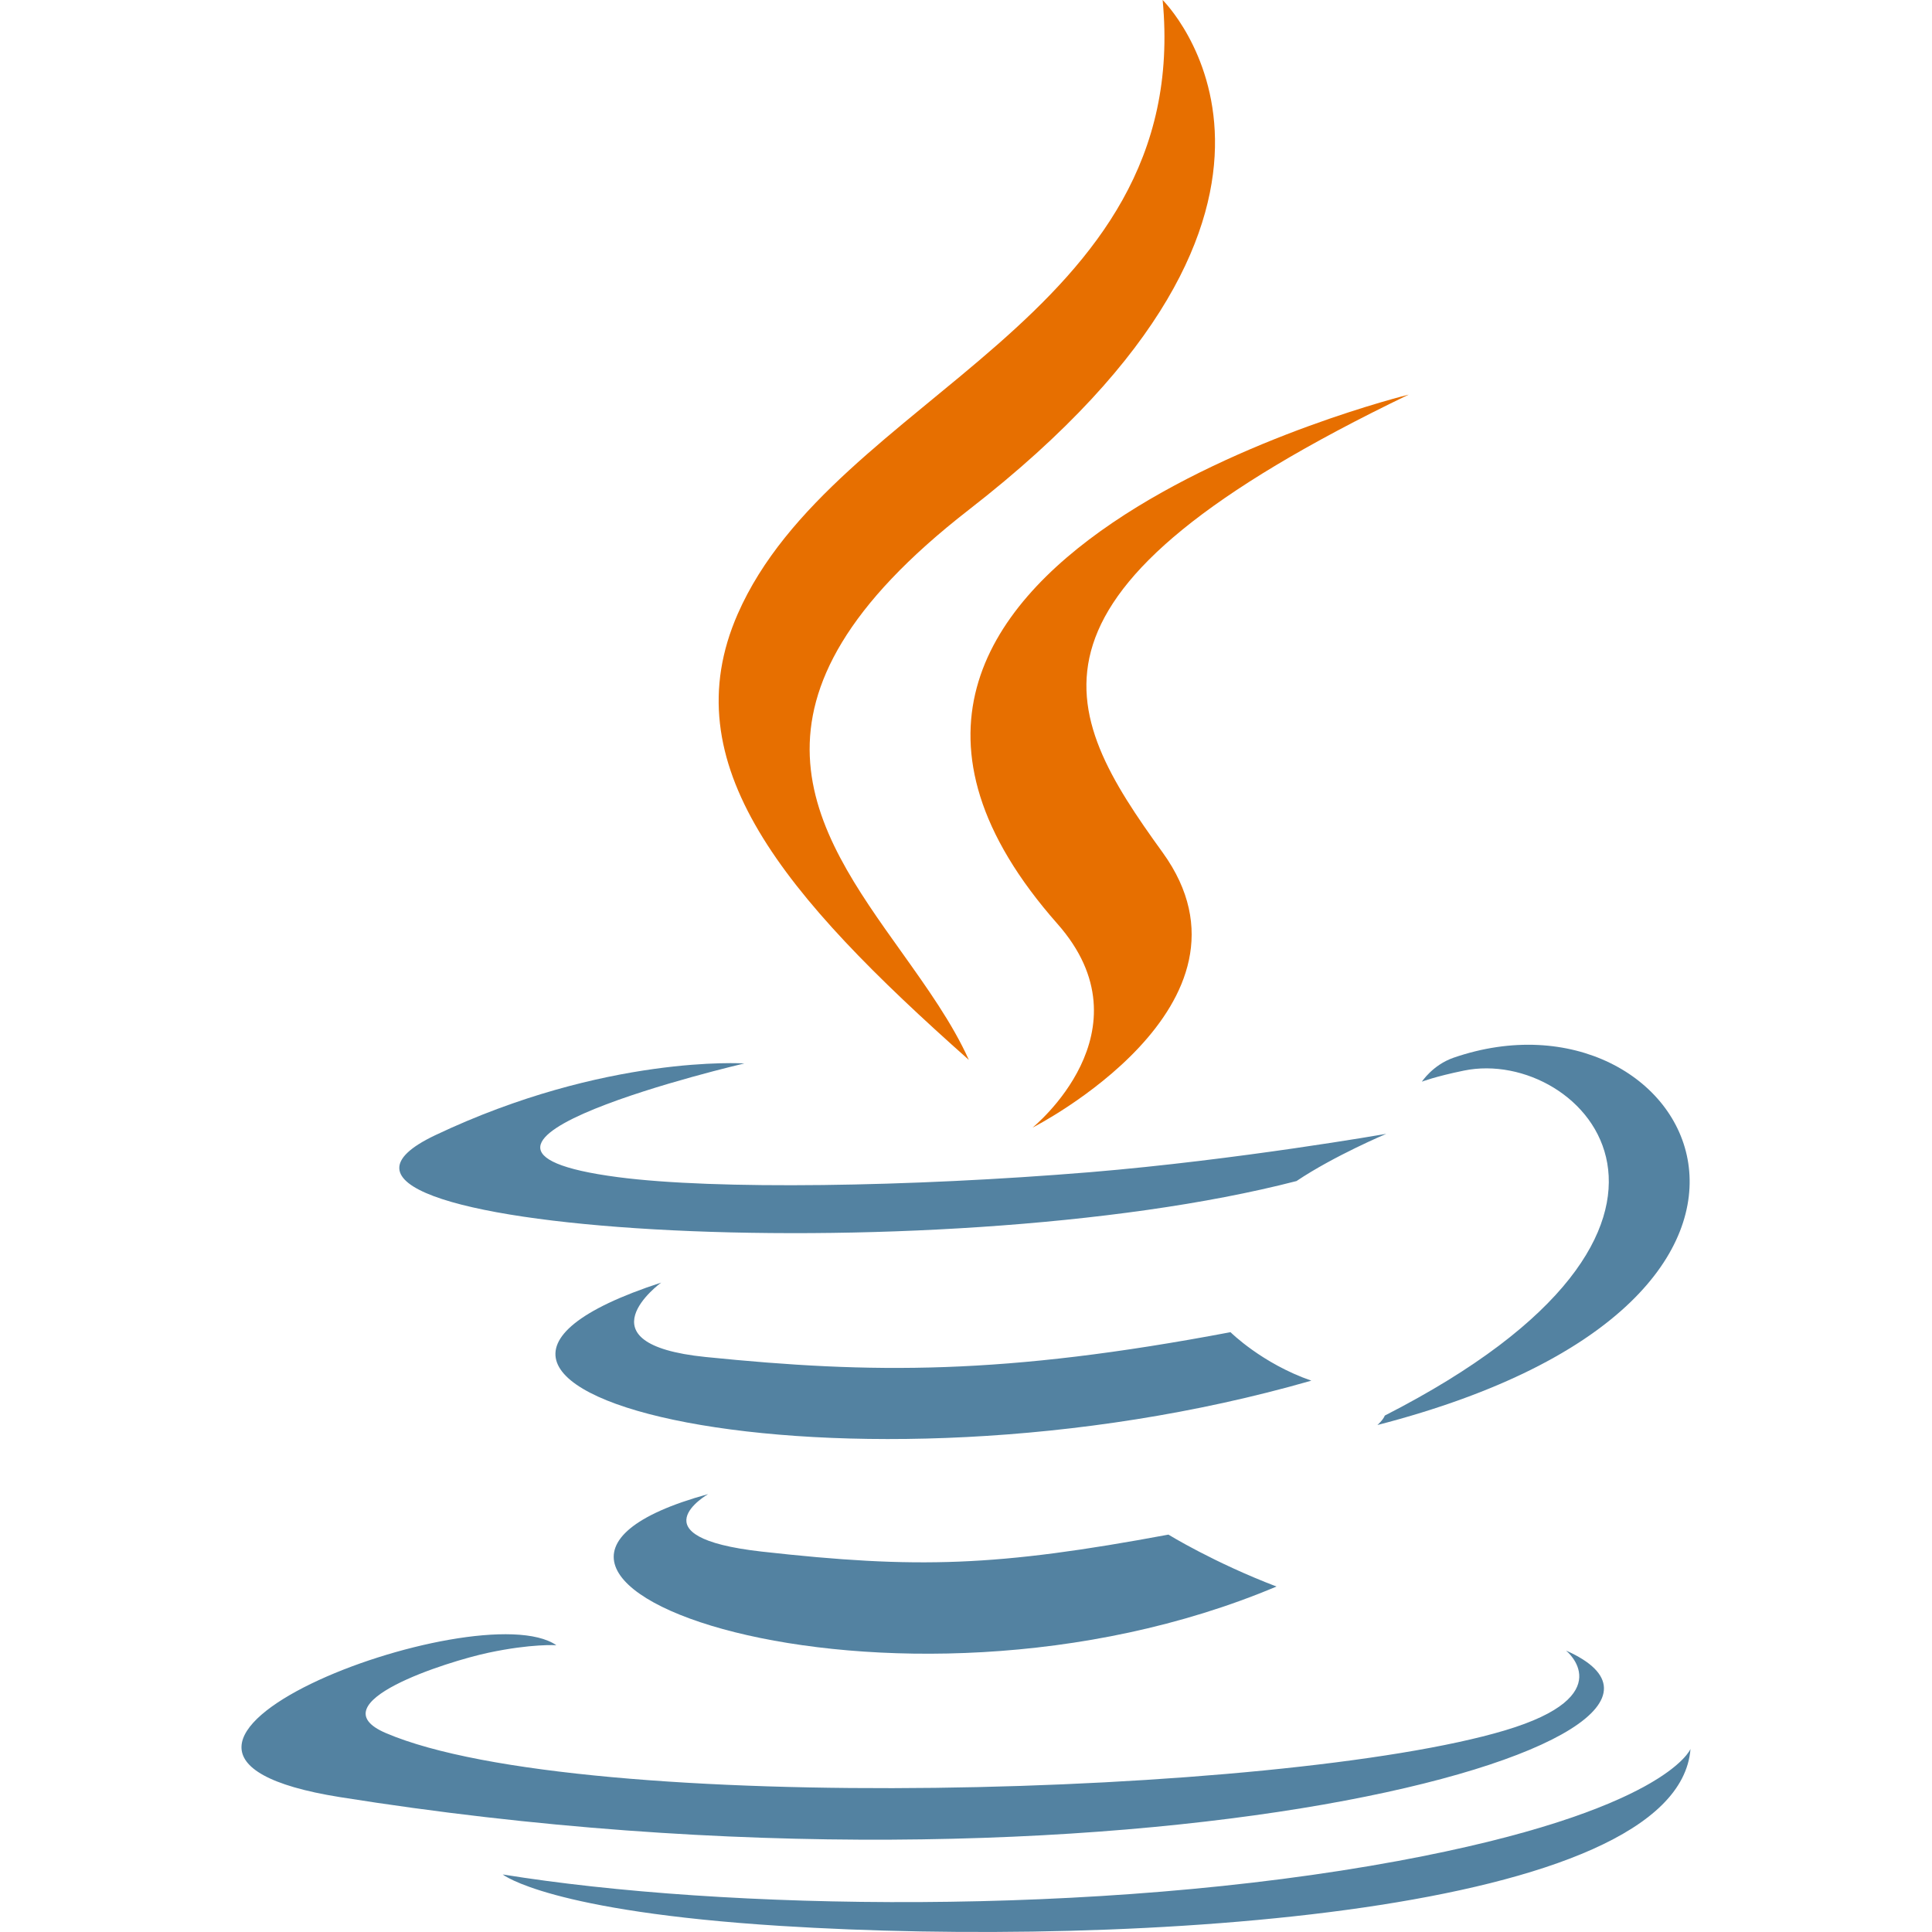
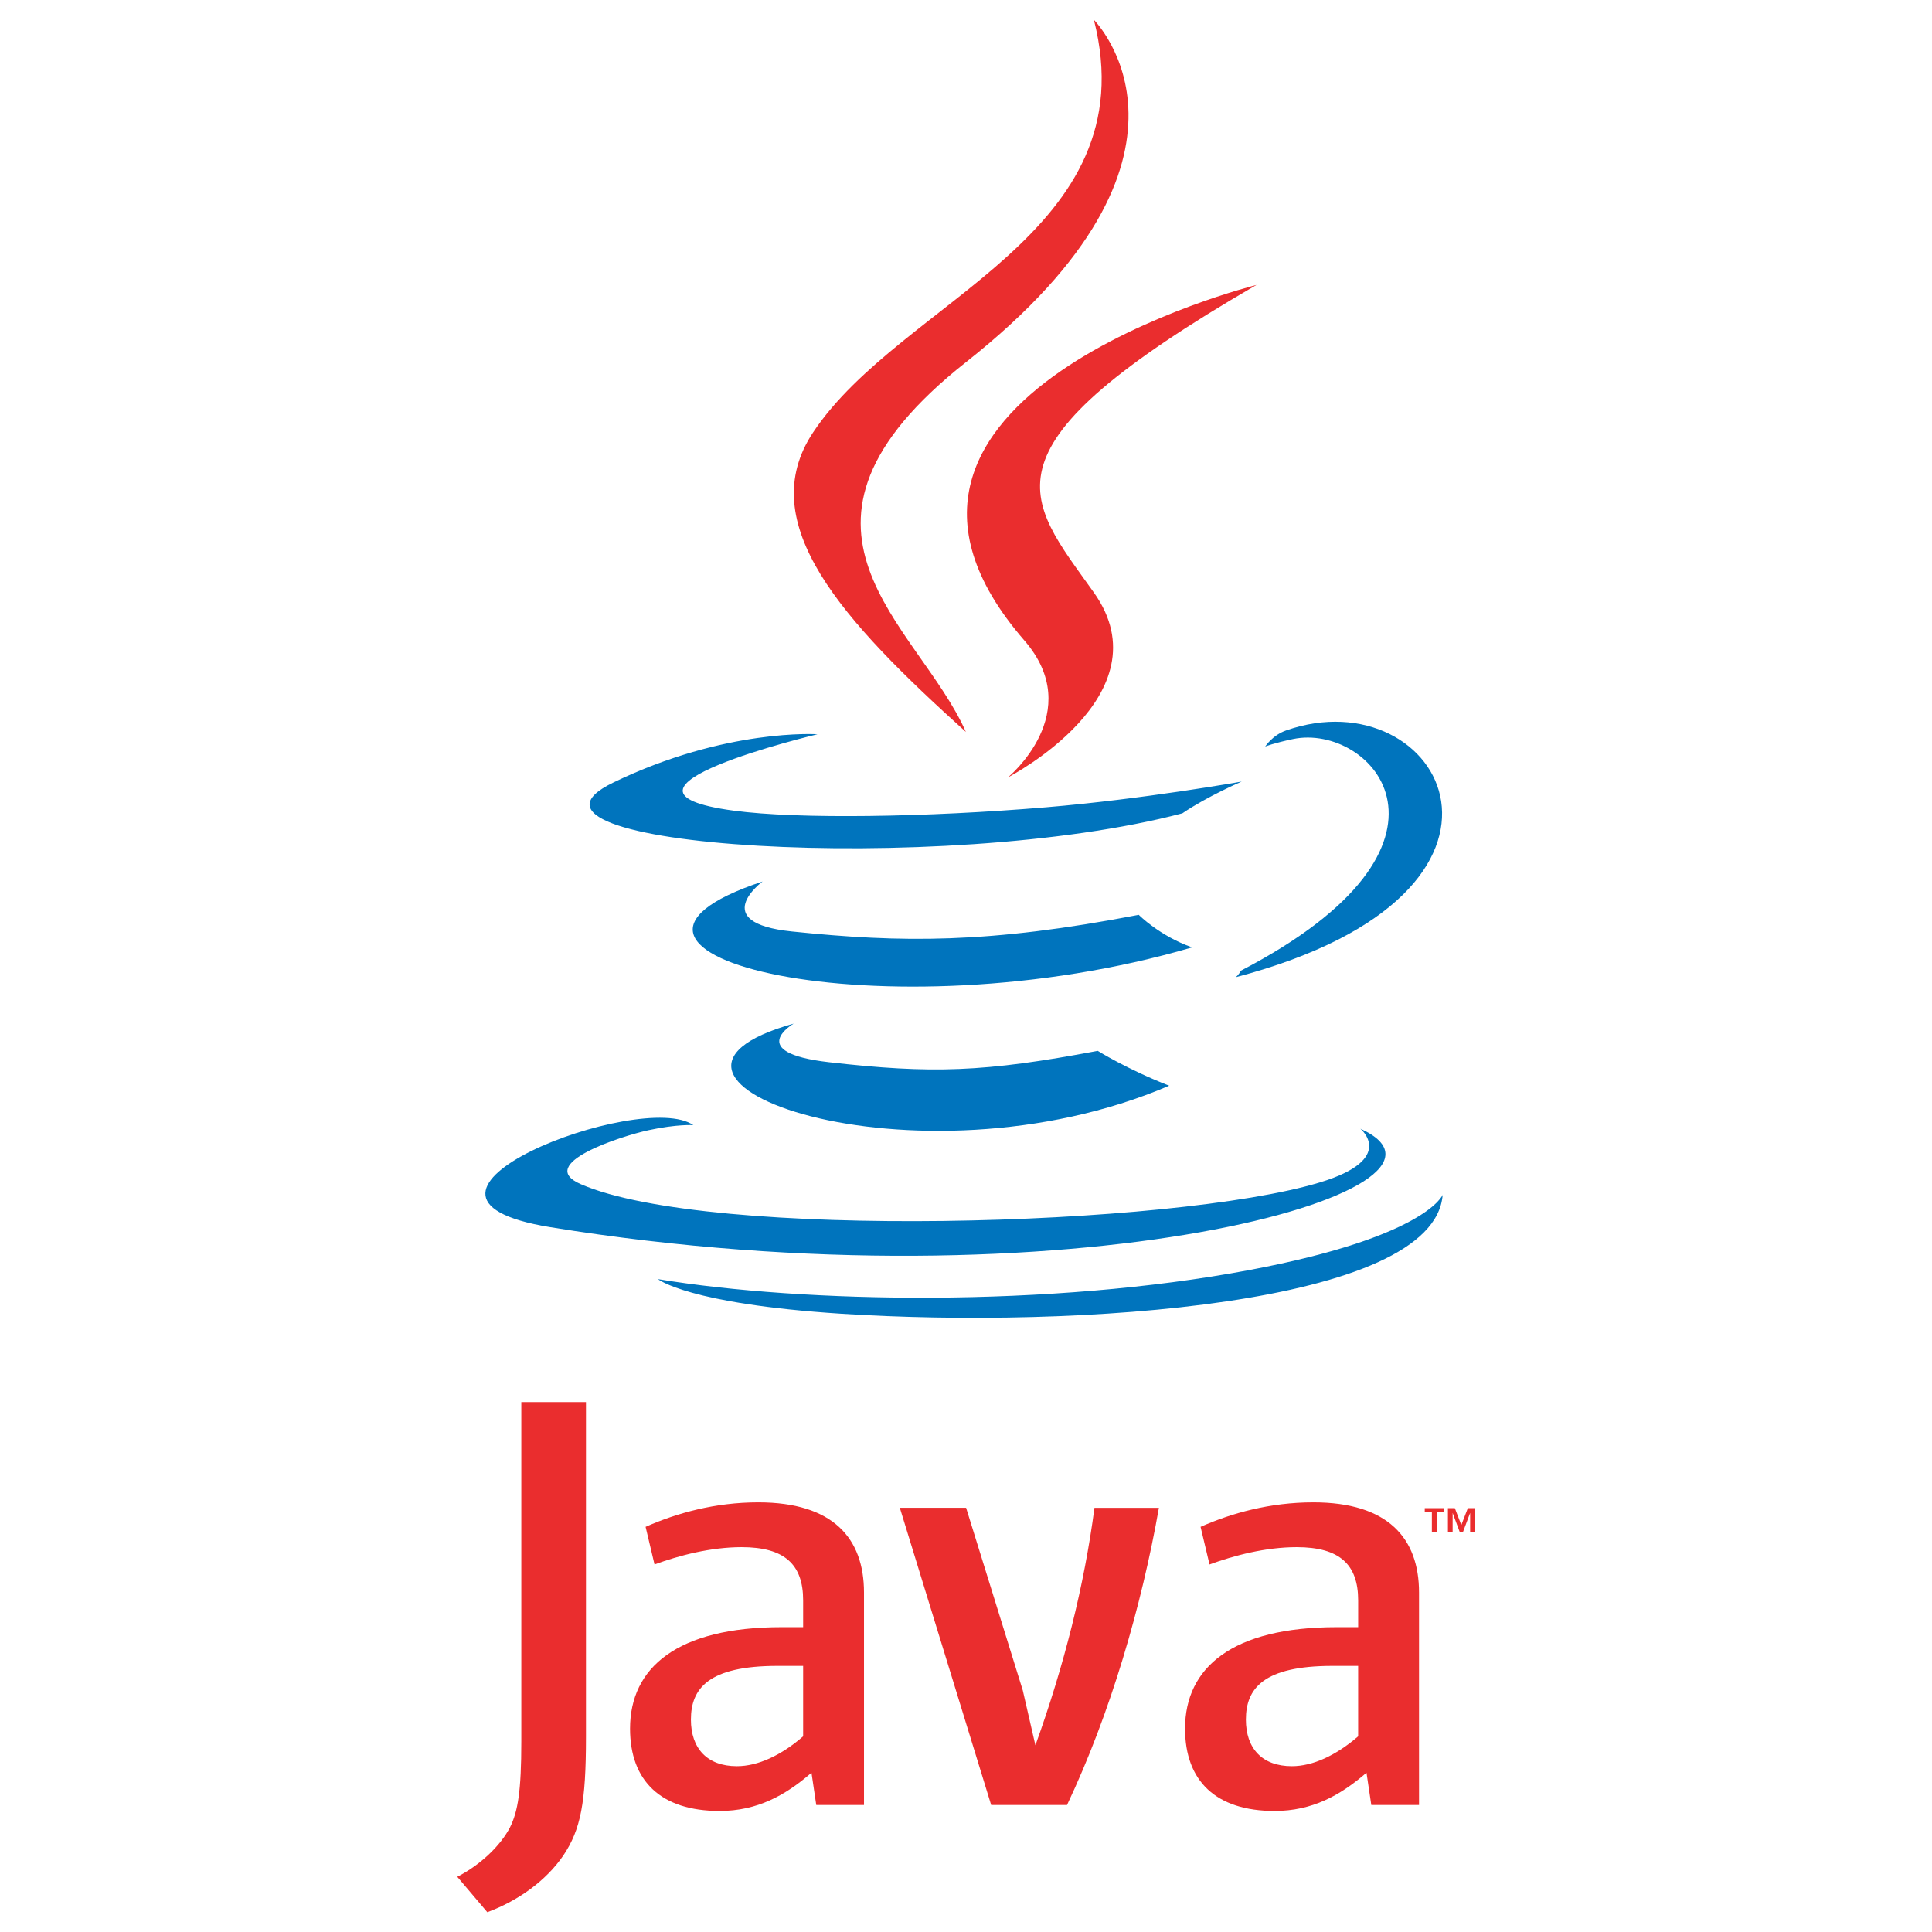
- <svg xmlns="http://www.w3.org/2000/svg" width="800px" height="800px" viewBox="0 0 32 32" fill="none">
-   <path d="M16.05 8.441C22.638 3.326 19.257 0 19.257 0C19.76 5.287 13.813 6.536 12.219 10.169C11.131 12.649 12.964 14.819 16.047 17.555C15.775 16.949 15.354 16.361 14.929 15.764C13.477 13.731 11.964 11.613 16.05 8.441Z" fill="#E76F00" />
-   <path d="M17.102 18.677C17.102 18.677 19.084 17.078 17.514 15.301C12.193 9.272 23.333 6.536 23.333 6.536C16.532 9.812 17.547 11.757 19.257 14.12C21.087 16.654 17.102 18.677 17.102 18.677Z" fill="#E76F00" />
-   <path d="M22.937 23.446C29.042 20.326 26.22 17.328 24.249 17.732C23.766 17.831 23.551 17.916 23.551 17.916C23.551 17.916 23.73 17.64 24.073 17.52C27.971 16.173 30.968 21.495 22.814 23.603C22.814 23.603 22.909 23.52 22.937 23.446Z" fill="#5382A1" />
-   <path d="M10.233 19.497C6.413 18.995 12.328 17.614 12.328 17.614C12.328 17.614 10.031 17.462 7.206 18.804C3.866 20.393 15.468 21.116 21.474 19.562C22.098 19.143 22.961 18.78 22.961 18.78C22.961 18.78 20.504 19.211 18.056 19.415C15.061 19.661 11.846 19.709 10.233 19.497Z" fill="#5382A1" />
-   <path d="M11.686 22.476C9.556 22.259 10.951 21.244 10.951 21.244C5.439 23.043 14.018 25.083 21.72 22.868C20.901 22.584 20.381 22.065 20.381 22.065C16.616 22.778 14.441 22.755 11.686 22.476Z" fill="#5382A1" />
-   <path d="M12.614 25.699C10.486 25.459 11.729 24.747 11.729 24.747C6.726 26.122 14.773 28.962 21.143 26.278C20.1 25.879 19.353 25.418 19.353 25.418C16.511 25.947 15.193 25.988 12.614 25.699Z" fill="#5382A1" />
-   <path d="M25.939 27.339C25.939 27.339 26.859 28.084 24.925 28.661C21.248 29.757 9.621 30.087 6.391 28.705C5.23 28.208 7.407 27.519 8.092 27.374C8.806 27.222 9.215 27.25 9.215 27.25C7.923 26.356 0.868 29.007 5.631 29.766C18.619 31.837 29.308 28.833 25.939 27.339Z" fill="#5382A1" />
-   <path d="M28 28.968C27.787 31.695 18.788 32.268 12.927 31.899C9.104 31.658 8.338 31.056 8.327 31.047C11.986 31.64 18.155 31.748 23.157 30.823C27.59 30.002 28 28.968 28 28.968Z" fill="#5382A1" />
+ <svg xmlns="http://www.w3.org/2000/svg" viewBox="0 0 128 128" id="java">
+   <path fill="#0074BD" d="M52.581 67.817s-3.284 1.911 2.341 2.557c6.814.778 10.297.666 17.805-.753 0 0 1.979 1.237 4.735 2.309-16.836 7.213-38.104-.418-24.881-4.113zM50.522 58.402s-3.684 2.729 1.945 3.311c7.28.751 13.027.813 22.979-1.103 0 0 1.373 1.396 3.536 2.157-20.352 5.954-43.021.469-28.46-4.365z" />
+   <path fill="#EA2D2E" d="M67.865 42.431c4.151 4.778-1.088 9.074-1.088 9.074s10.533-5.437 5.696-12.248c-4.519-6.349-7.982-9.502 10.771-20.378.001 0-29.438 7.35-15.379 23.552z" />
+   <path fill="#0074BD" d="M90.132 74.781s2.432 2.005-2.678 3.555c-9.716 2.943-40.444 3.831-48.979.117-3.066-1.335 2.687-3.187 4.496-3.576 1.887-.409 2.965-.334 2.965-.334-3.412-2.403-22.055 4.719-9.469 6.762 34.324 5.563 62.567-2.506 53.665-6.524zM54.162 48.647s-15.629 3.713-5.534 5.063c4.264.57 12.758.439 20.676-.225 6.469-.543 12.961-1.704 12.961-1.704s-2.279.978-3.93 2.104c-15.874 4.175-46.533 2.23-37.706-2.038 7.463-3.611 13.533-3.2 13.533-3.2zM82.2 64.317c16.135-8.382 8.674-16.438 3.467-15.353-1.273.266-1.845.496-1.845.496s.475-.744 1.378-1.063c10.302-3.62 18.223 10.681-3.322 16.345 0 0 .247-.224.322-.425z" />
+   <path fill="#EA2D2E" d="M72.474 1.313s8.935 8.939-8.476 22.682c-13.962 11.027-3.184 17.313-.006 24.498-8.15-7.354-14.128-13.828-10.118-19.852 5.889-8.842 22.204-13.131 18.6-27.328z" />
+   <path fill="#0074BD" d="M55.749 87.039c15.484.99 39.269-.551 39.832-7.878 0 0-1.082 2.777-12.799 4.981-13.218 2.488-29.523 2.199-39.191.603 0 0 1.98 1.64 12.158 2.294z" />
+   <path fill="#EA2D2E" d="M94.866 100.181h-.472v-.264h1.27v.264h-.47v1.317h-.329l.001-1.317zm2.535.066h-.006l-.468 1.251h-.216l-.465-1.251h-.005v1.251h-.312v-1.581h.457l.431 1.119.432-1.119h.454v1.581h-.302v-1.251zM53.211 115.037c-1.46 1.266-3.004 1.978-4.391 1.978-1.974 0-3.045-1.186-3.045-3.085 0-2.055 1.146-3.56 5.738-3.56h1.697v4.667h.001zm4.031 4.548v-14.077c0-3.599-2.053-5.973-6.997-5.973-2.886 0-5.416.714-7.473 1.622l.592 2.493c1.62-.595 3.715-1.147 5.771-1.147 2.85 0 4.075 1.147 4.075 3.521v1.779h-1.424c-6.921 0-10.044 2.685-10.044 6.723 0 3.479 2.058 5.456 5.933 5.456 2.49 0 4.351-1.028 6.088-2.533l.316 2.137h3.163v-.001zM70.694 119.585h-5.027l-6.051-19.689h4.391l3.756 12.099.835 3.635c1.896-5.258 3.24-10.596 3.912-15.733h4.271c-1.143 6.481-3.203 13.598-6.087 19.688zM89.982 115.037c-1.465 1.266-3.01 1.978-4.392 1.978-1.976 0-3.046-1.186-3.046-3.085 0-2.055 1.149-3.56 5.736-3.56h1.701v4.667h.001zm4.033 4.548v-14.077c0-3.599-2.059-5.973-6.999-5.973-2.889 0-5.418.714-7.475 1.622l.593 2.493c1.62-.595 3.718-1.147 5.774-1.147 2.846 0 4.074 1.147 4.074 3.521v1.779h-1.424c-6.923 0-10.045 2.685-10.045 6.723 0 3.479 2.056 5.456 5.93 5.456 2.491 0 4.349-1.028 6.091-2.533l.318 2.137h3.163v-.001zM37.322 122.931c-1.147 1.679-3.005 3.008-5.037 3.757l-1.989-2.345c1.547-.794 2.872-2.075 3.489-3.269.532-1.063.753-2.43.753-5.701v-22.482h4.284v22.173c0 4.375-.348 6.144-1.5 7.867z" />
</svg>
